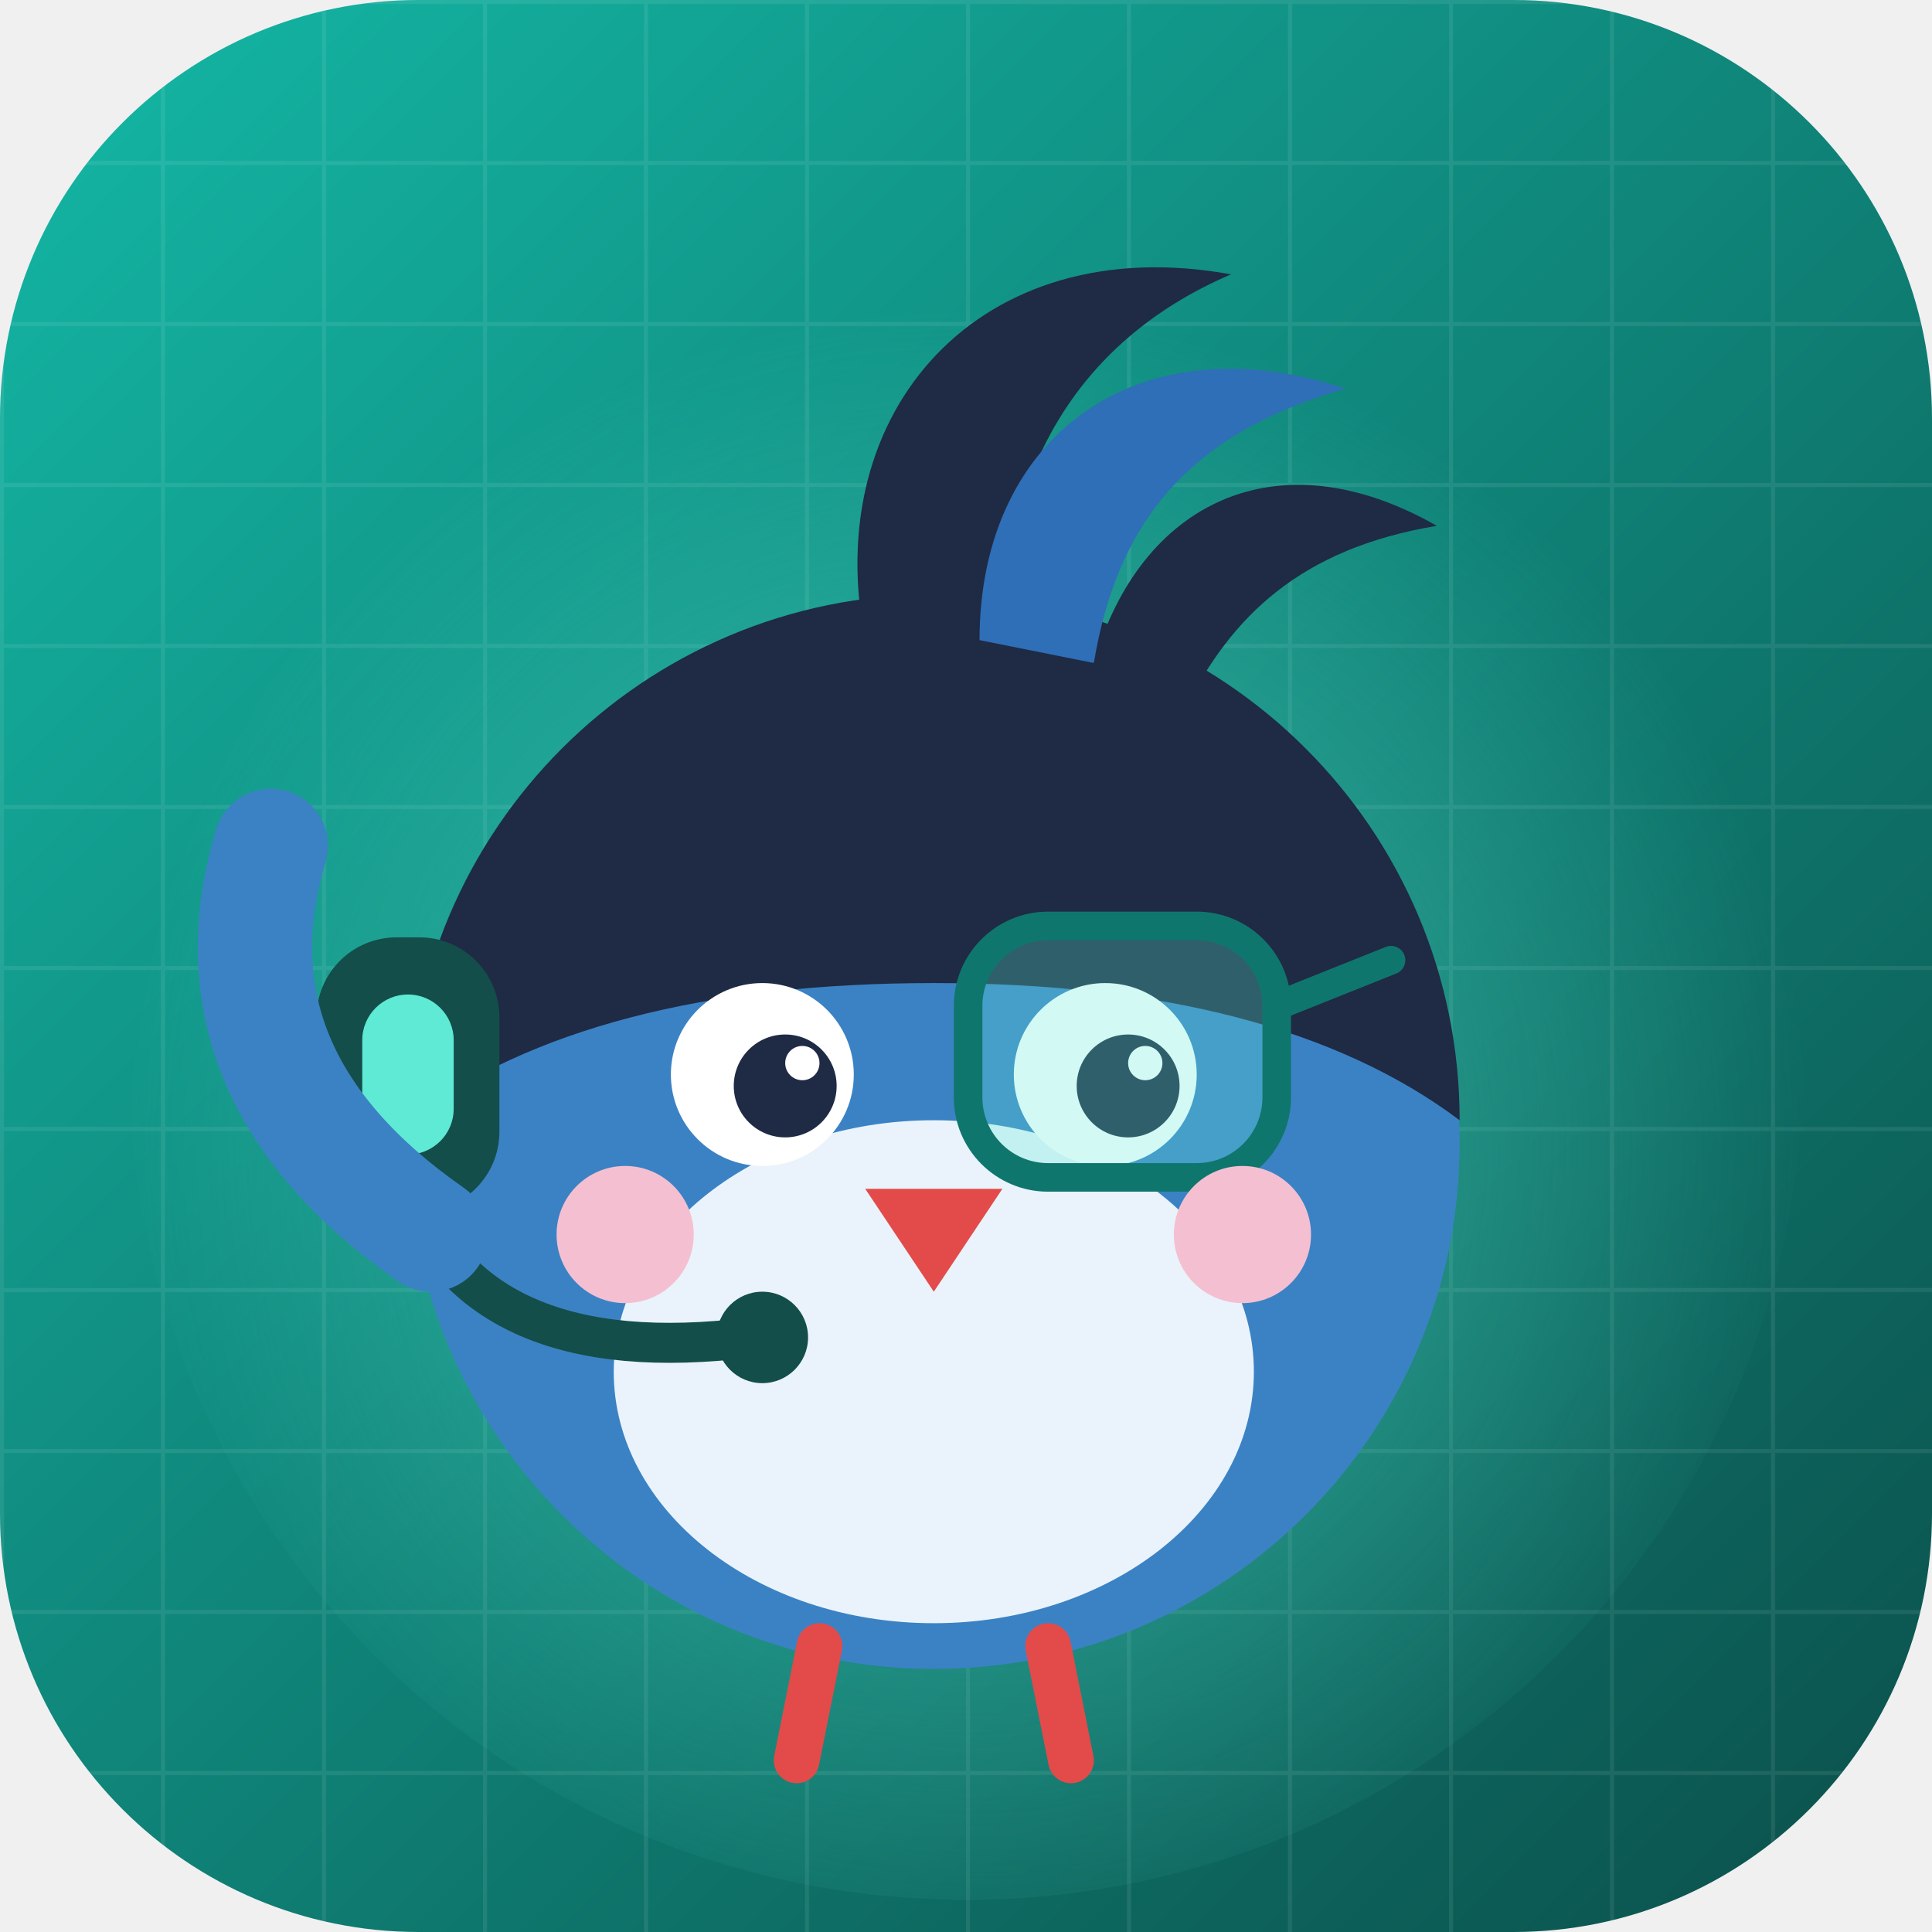
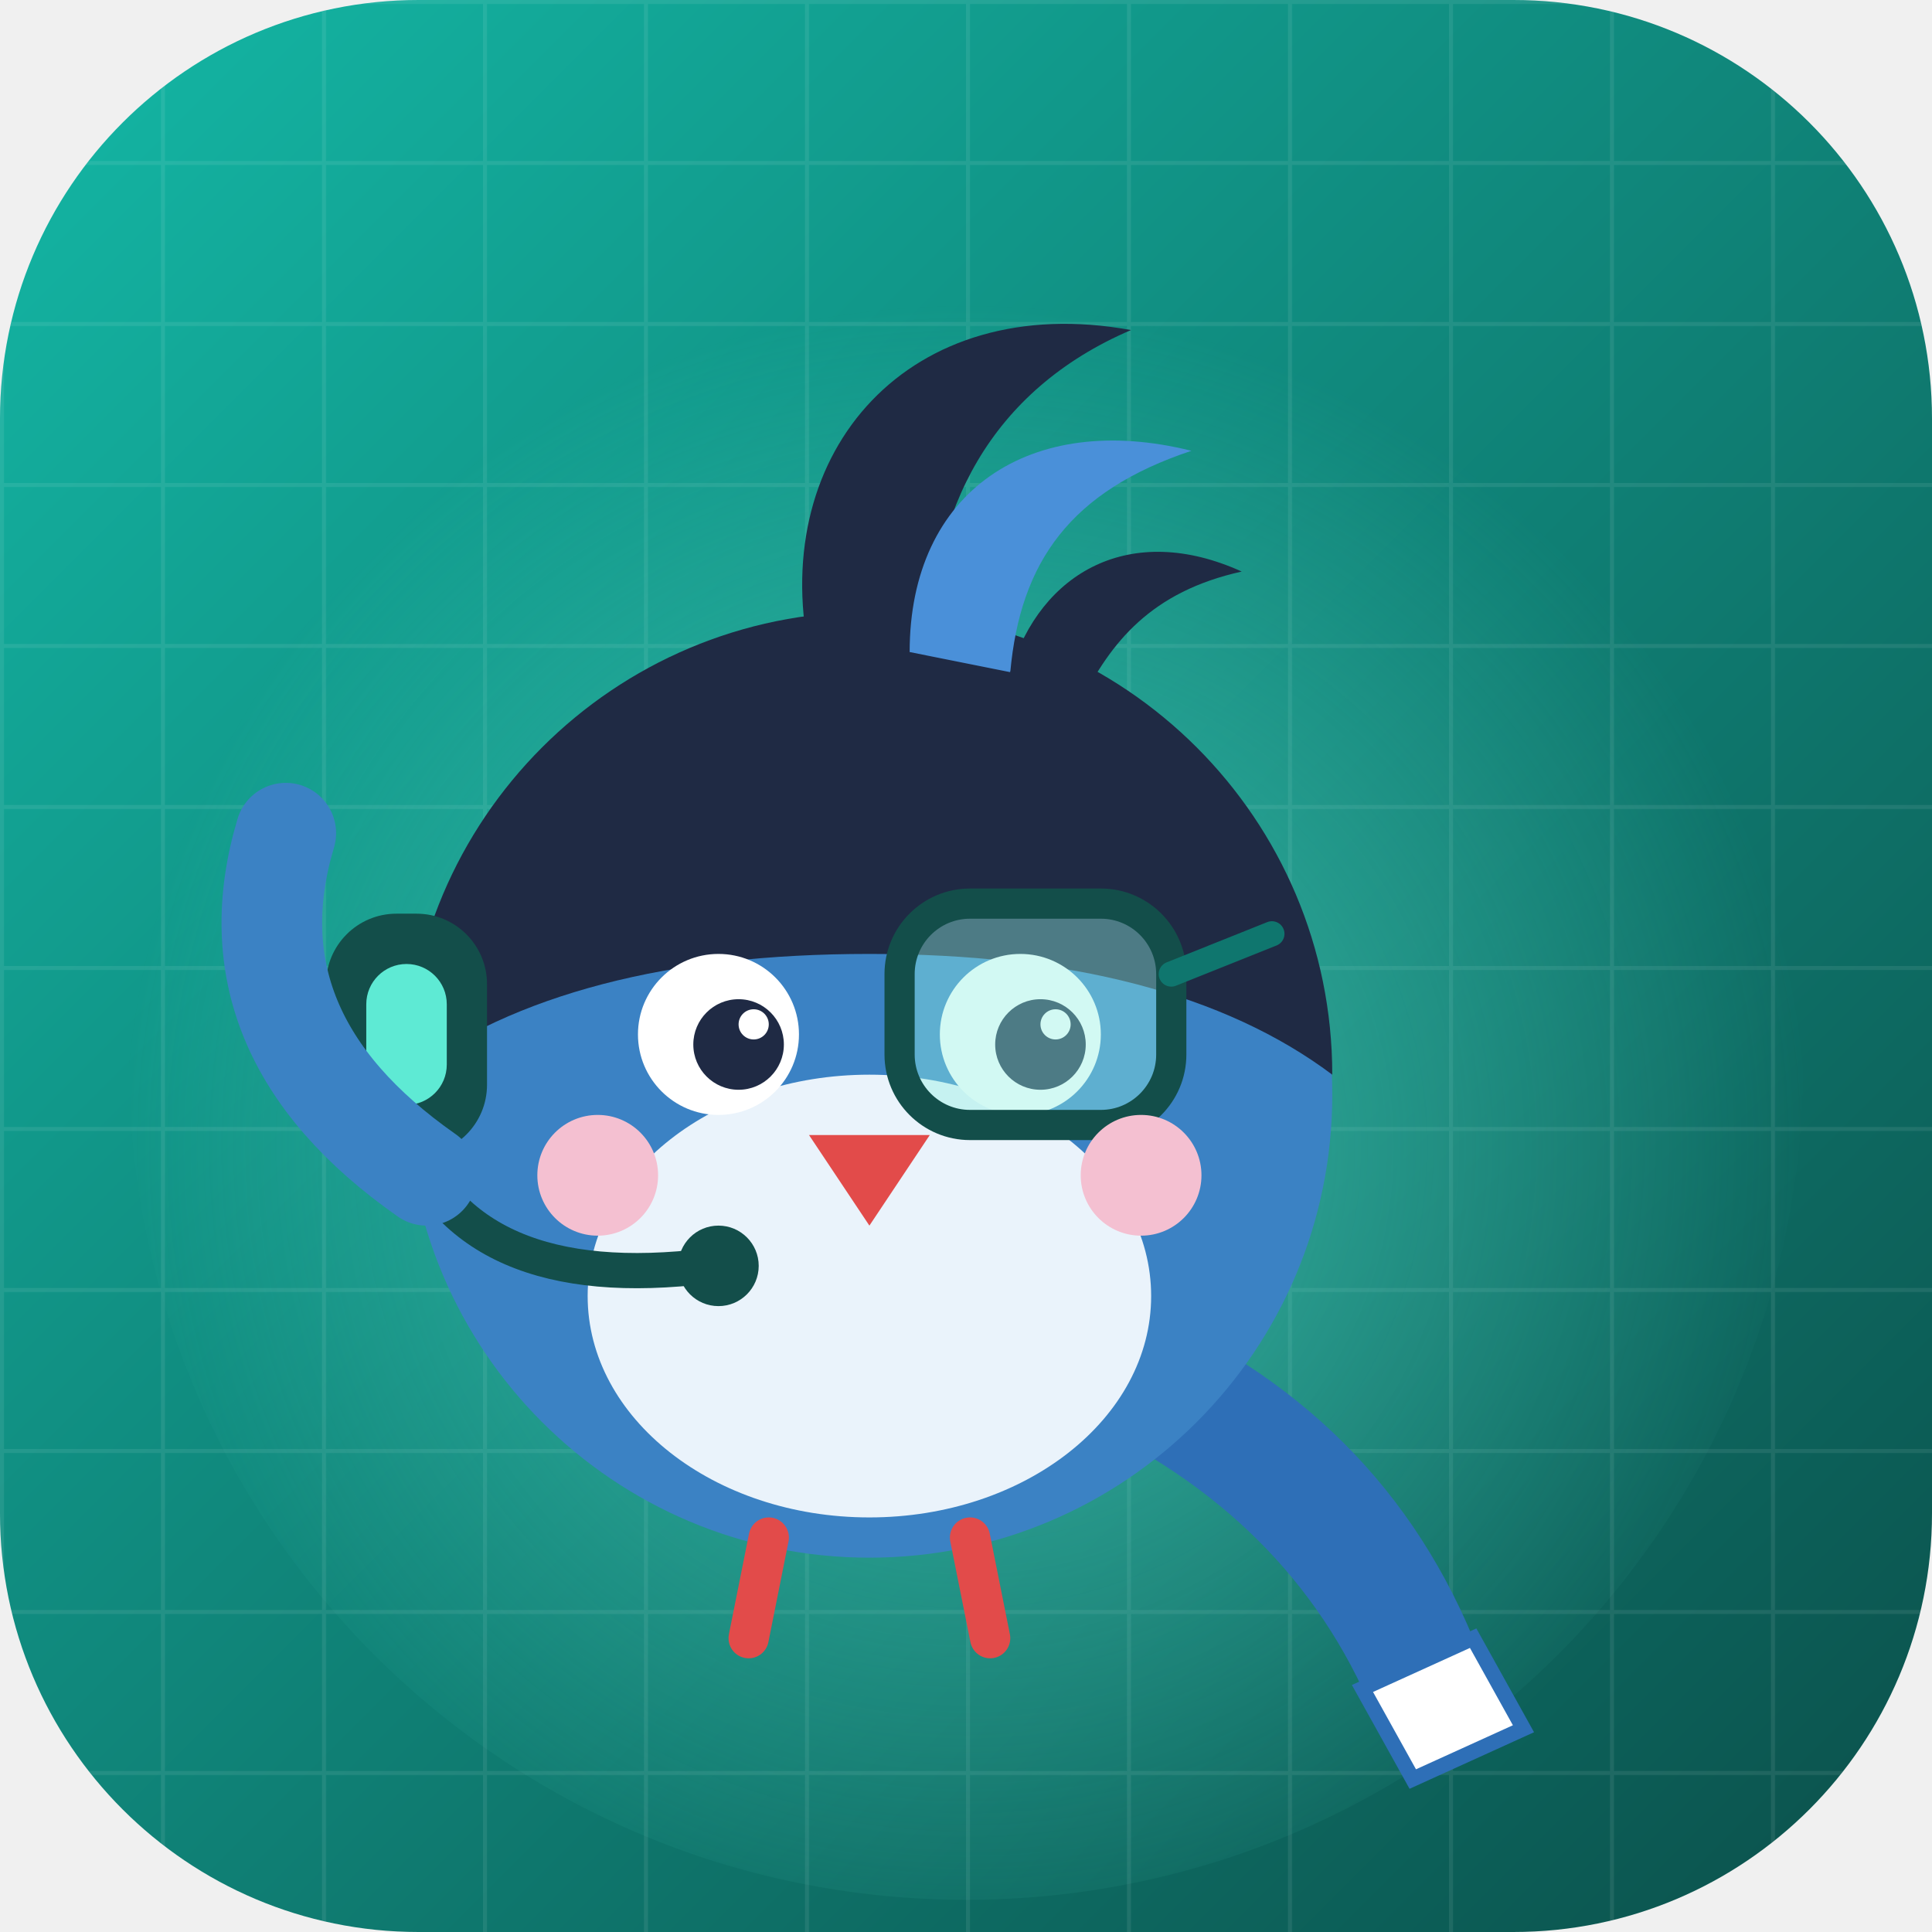
<svg xmlns="http://www.w3.org/2000/svg" viewBox="0 0 240 240" role="img" aria-label="Abang App 圖示">
  <defs>
    <linearGradient id="bg" x1="0" y1="0" x2="1" y2="1">
      <stop offset="0" stop-color="#14B8A6" />
      <stop offset="1" stop-color="#0B4F4A" />
    </linearGradient>
    <radialGradient id="halo" cx=".5" cy=".55" r=".5">
      <stop offset="0" stop-color="#5EEAD4" stop-opacity=".55" />
      <stop offset="1" stop-color="#5EEAD4" stop-opacity="0" />
    </radialGradient>
    <pattern id="grid" width="20" height="20" patternUnits="userSpaceOnUse">
      <path d="M20 0 L0 0 0 20" fill="none" stroke="#FFFFFF" stroke-opacity=".08" stroke-width="1" />
    </pattern>
  </defs>
  <rect width="240" height="240" rx="52" fill="url(#bg)" />
  <rect width="240" height="240" rx="52" fill="url(#grid)" />
  <circle cx="120" cy="132" r="104" fill="url(#halo)" />
-   <g transform="translate(116 142) scale(1.42)">
+   <g transform="translate(108 136) scale(1.25)">
+     <path d="M24 20 Q50 30 60 54 L49 59 Q40 40 18 31 Z" fill="#2E6FB7" />
+     <path d="M60 54 L49 59 L54 68 L65 63 Z" fill="#FFFFFF" stroke="#2E6FB7" stroke-width="1.5" />
    <circle cx="0" cy="0" r="46" fill="#3B82C4" />
    <path d="M-46 -2 A46 46 0 0 1 46 -2 Q30 -14 0 -14 Q-30 -14 -46 -2 Z" fill="#1F2A44" />
    <ellipse cx="0" cy="20" rx="28" ry="22" fill="#EAF3FB" />
    <circle cx="-15" cy="-6" r="8" fill="#FFF" />
    <circle cx="15" cy="-6" r="8" fill="#FFF" />
    <circle cx="-13" cy="-5" r="4.5" fill="#1F2A44" />
    <circle cx="17" cy="-5" r="4.5" fill="#1F2A44" />
    <circle cx="-11.5" cy="-7" r="1.5" fill="#FFF" />
    <circle cx="18.5" cy="-7" r="1.5" fill="#FFF" />
-     <rect x="3" y="-19" width="27" height="22" rx="7" fill="#5EEAD4" fill-opacity=".28" stroke="#0F766E" stroke-width="2.5" />
+     <rect x="3" y="-19" width="27" height="22" rx="7" fill="#FFFFFF" fill-opacity=".18" />
+     <rect x="3" y="-19" width="27" height="22" rx="7" fill="#5EEAD4" fill-opacity=".28" stroke="#134E4A" stroke-width="3" />
    <path d="M30 -12 L40 -16" stroke="#0F766E" stroke-width="2.5" stroke-linecap="round" />
    <path d="M-6 4 L6 4 L0 13 Z" fill="#E24B4A" />
    <circle cx="-27" cy="8" r="6" fill="#F4C0D1" />
    <circle cx="27" cy="8" r="6" fill="#F4C0D1" />
    <path d="M-6 -44 C-10 -64 4 -80 26 -76 C12 -70 6 -58 6 -44 Z" fill="#1F2A44" />
-     <path d="M4 -44 C4 -62 18 -72 36 -66 C22 -62 16 -54 14 -42 Z" fill="#2E6FB7" />
-     <path d="M14 -42 C18 -56 30 -62 44 -54 C32 -52 26 -46 22 -38 Z" fill="#1F2A44" />
+     <path d="M4 -44 C4 -60 16 -68 32 -64 C20 -60 15 -53 14 -42 Z" fill="#4A90D9" />
+     <path d="M14 -42 C17 -52 26 -57 37 -52 C28 -50 24 -45 21 -39 Z" fill="#1F2A44" />
    <rect x="-54" y="-18" width="16" height="24" rx="7" fill="#134E4A" />
    <rect x="-50" y="-13" width="8" height="14" rx="4" fill="#5EEAD4" />
    <path d="M-46 4 Q-40 20 -16 17" fill="none" stroke="#134E4A" stroke-width="3.5" stroke-linecap="round" />
    <circle cx="-15" cy="17" r="4" fill="#134E4A" />
    <path d="M-44 8 Q-64 -6 -58 -26" fill="none" stroke="#3B82C4" stroke-width="10" stroke-linecap="round" />
    <path d="M-10 44 L-12 54 M10 44 L12 54" stroke="#E24B4A" stroke-width="4" stroke-linecap="round" />
  </g>
</svg>
